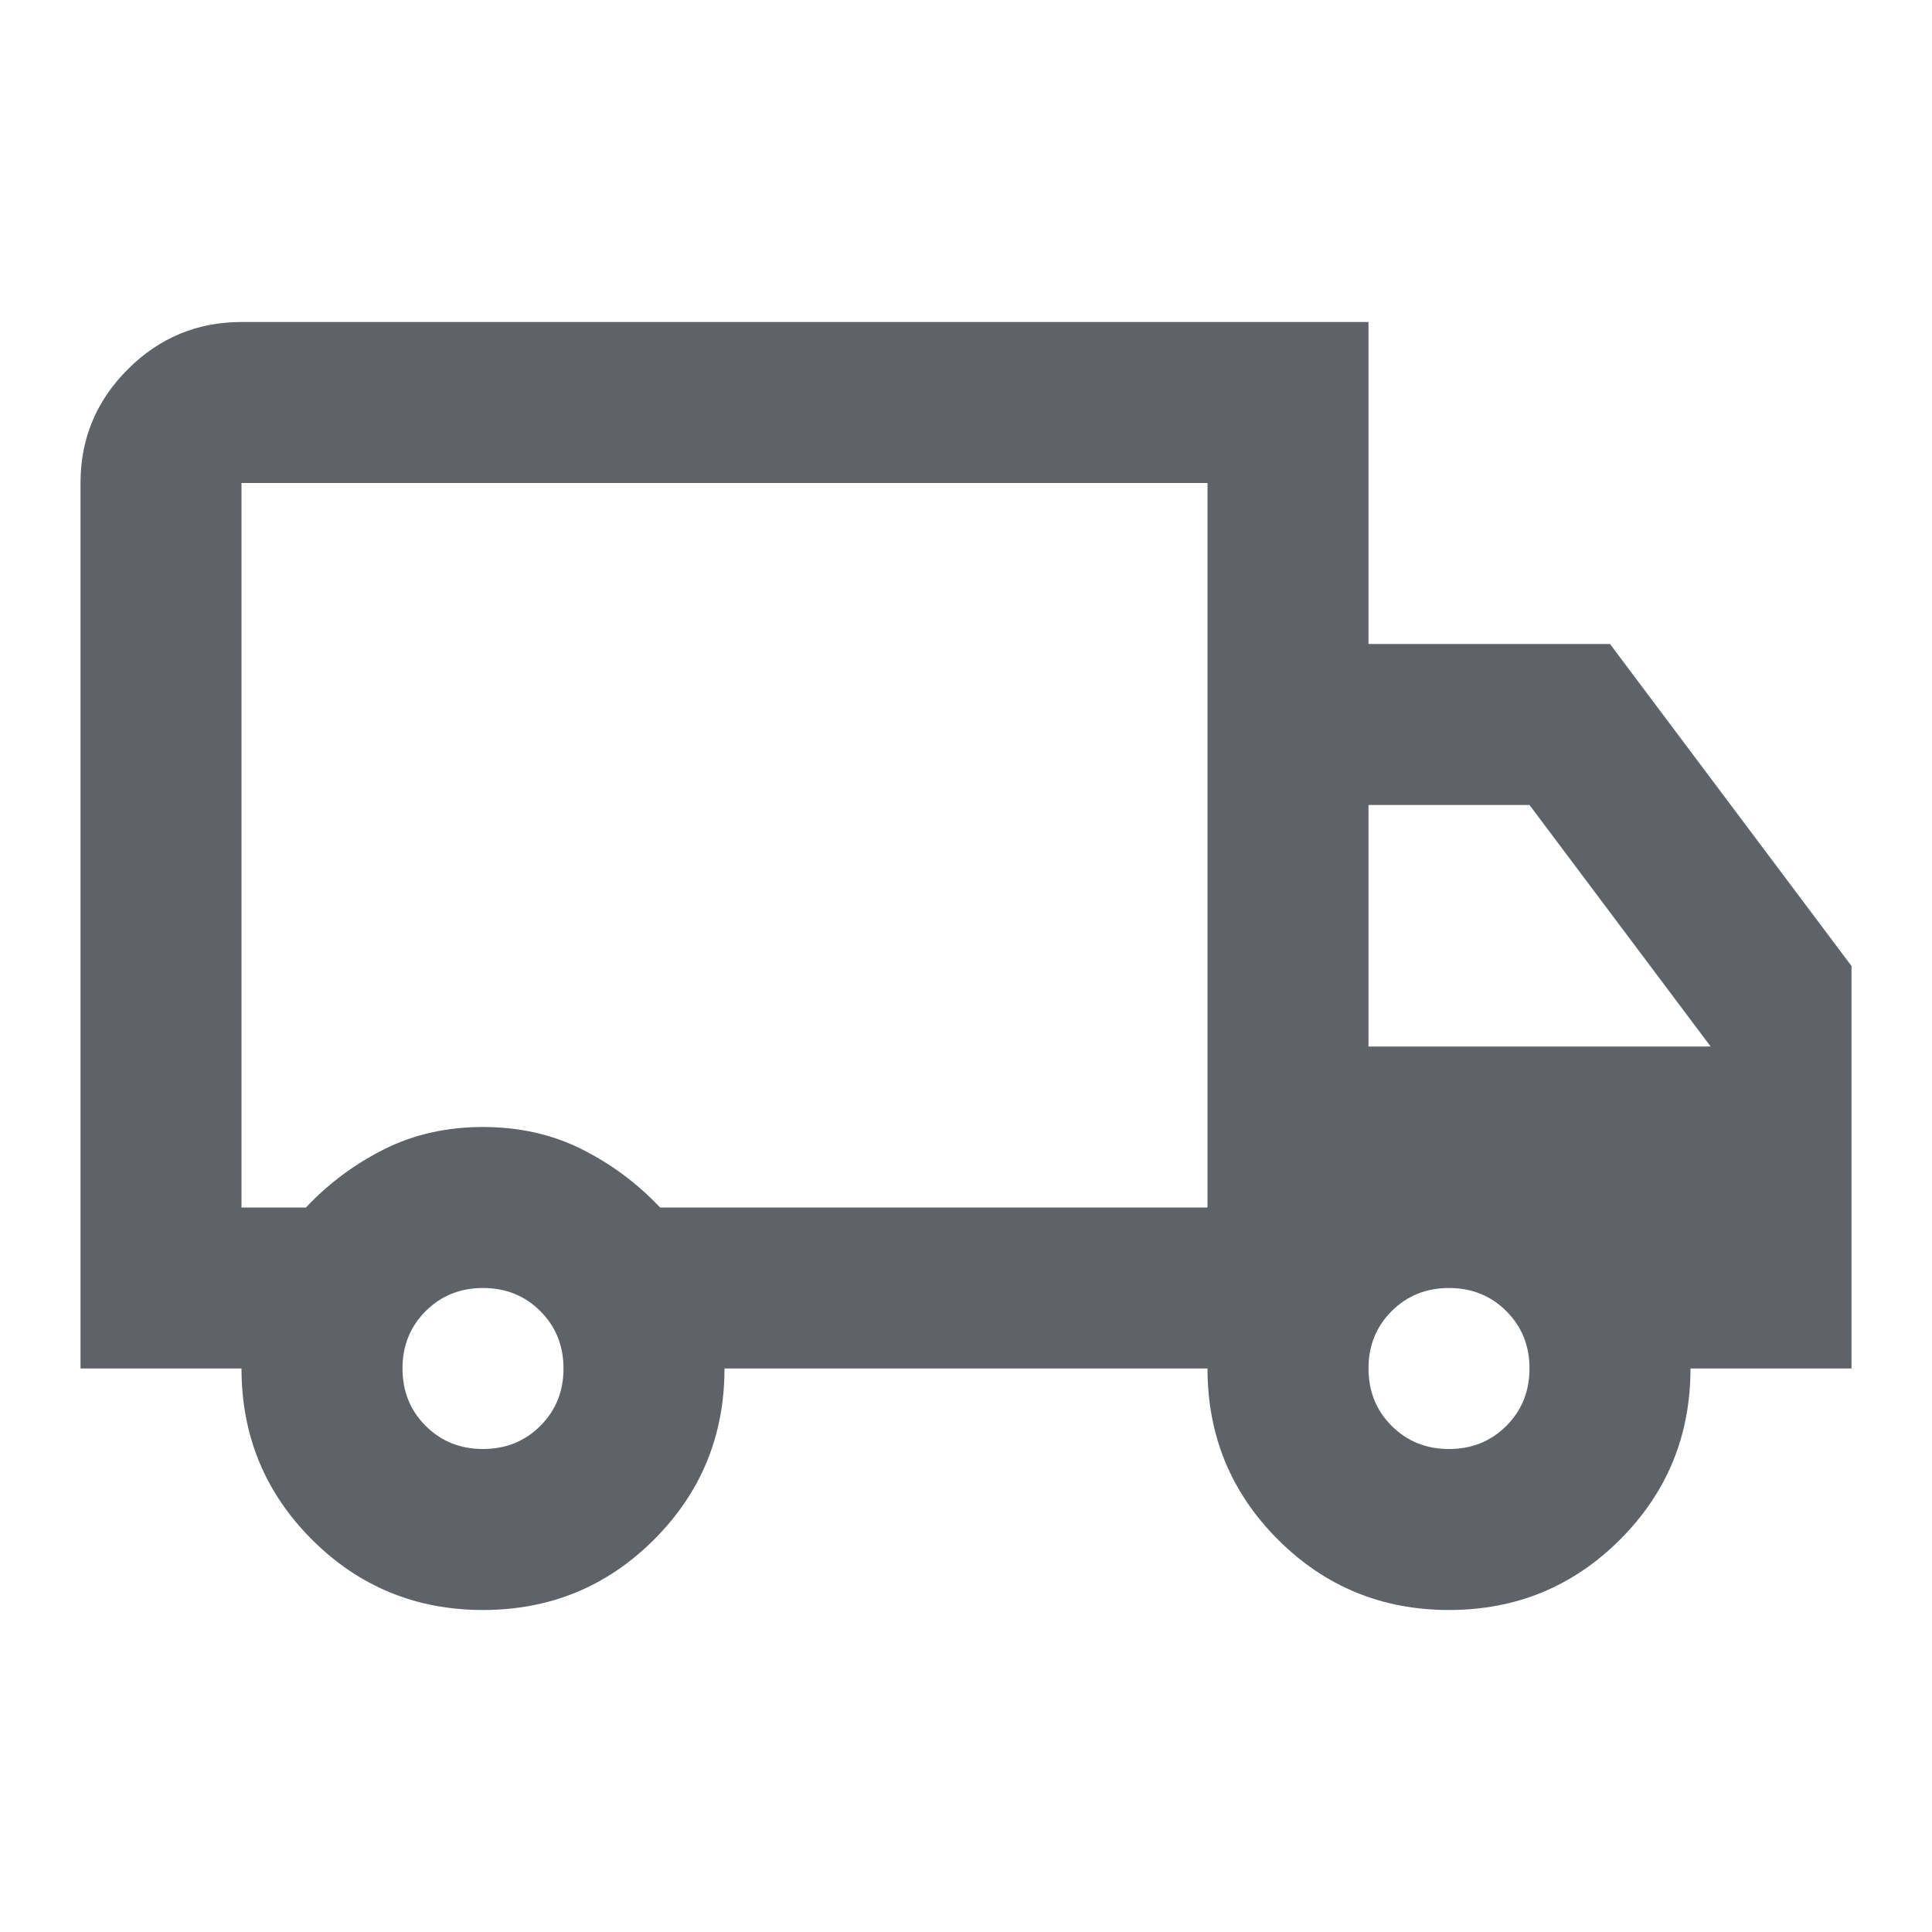
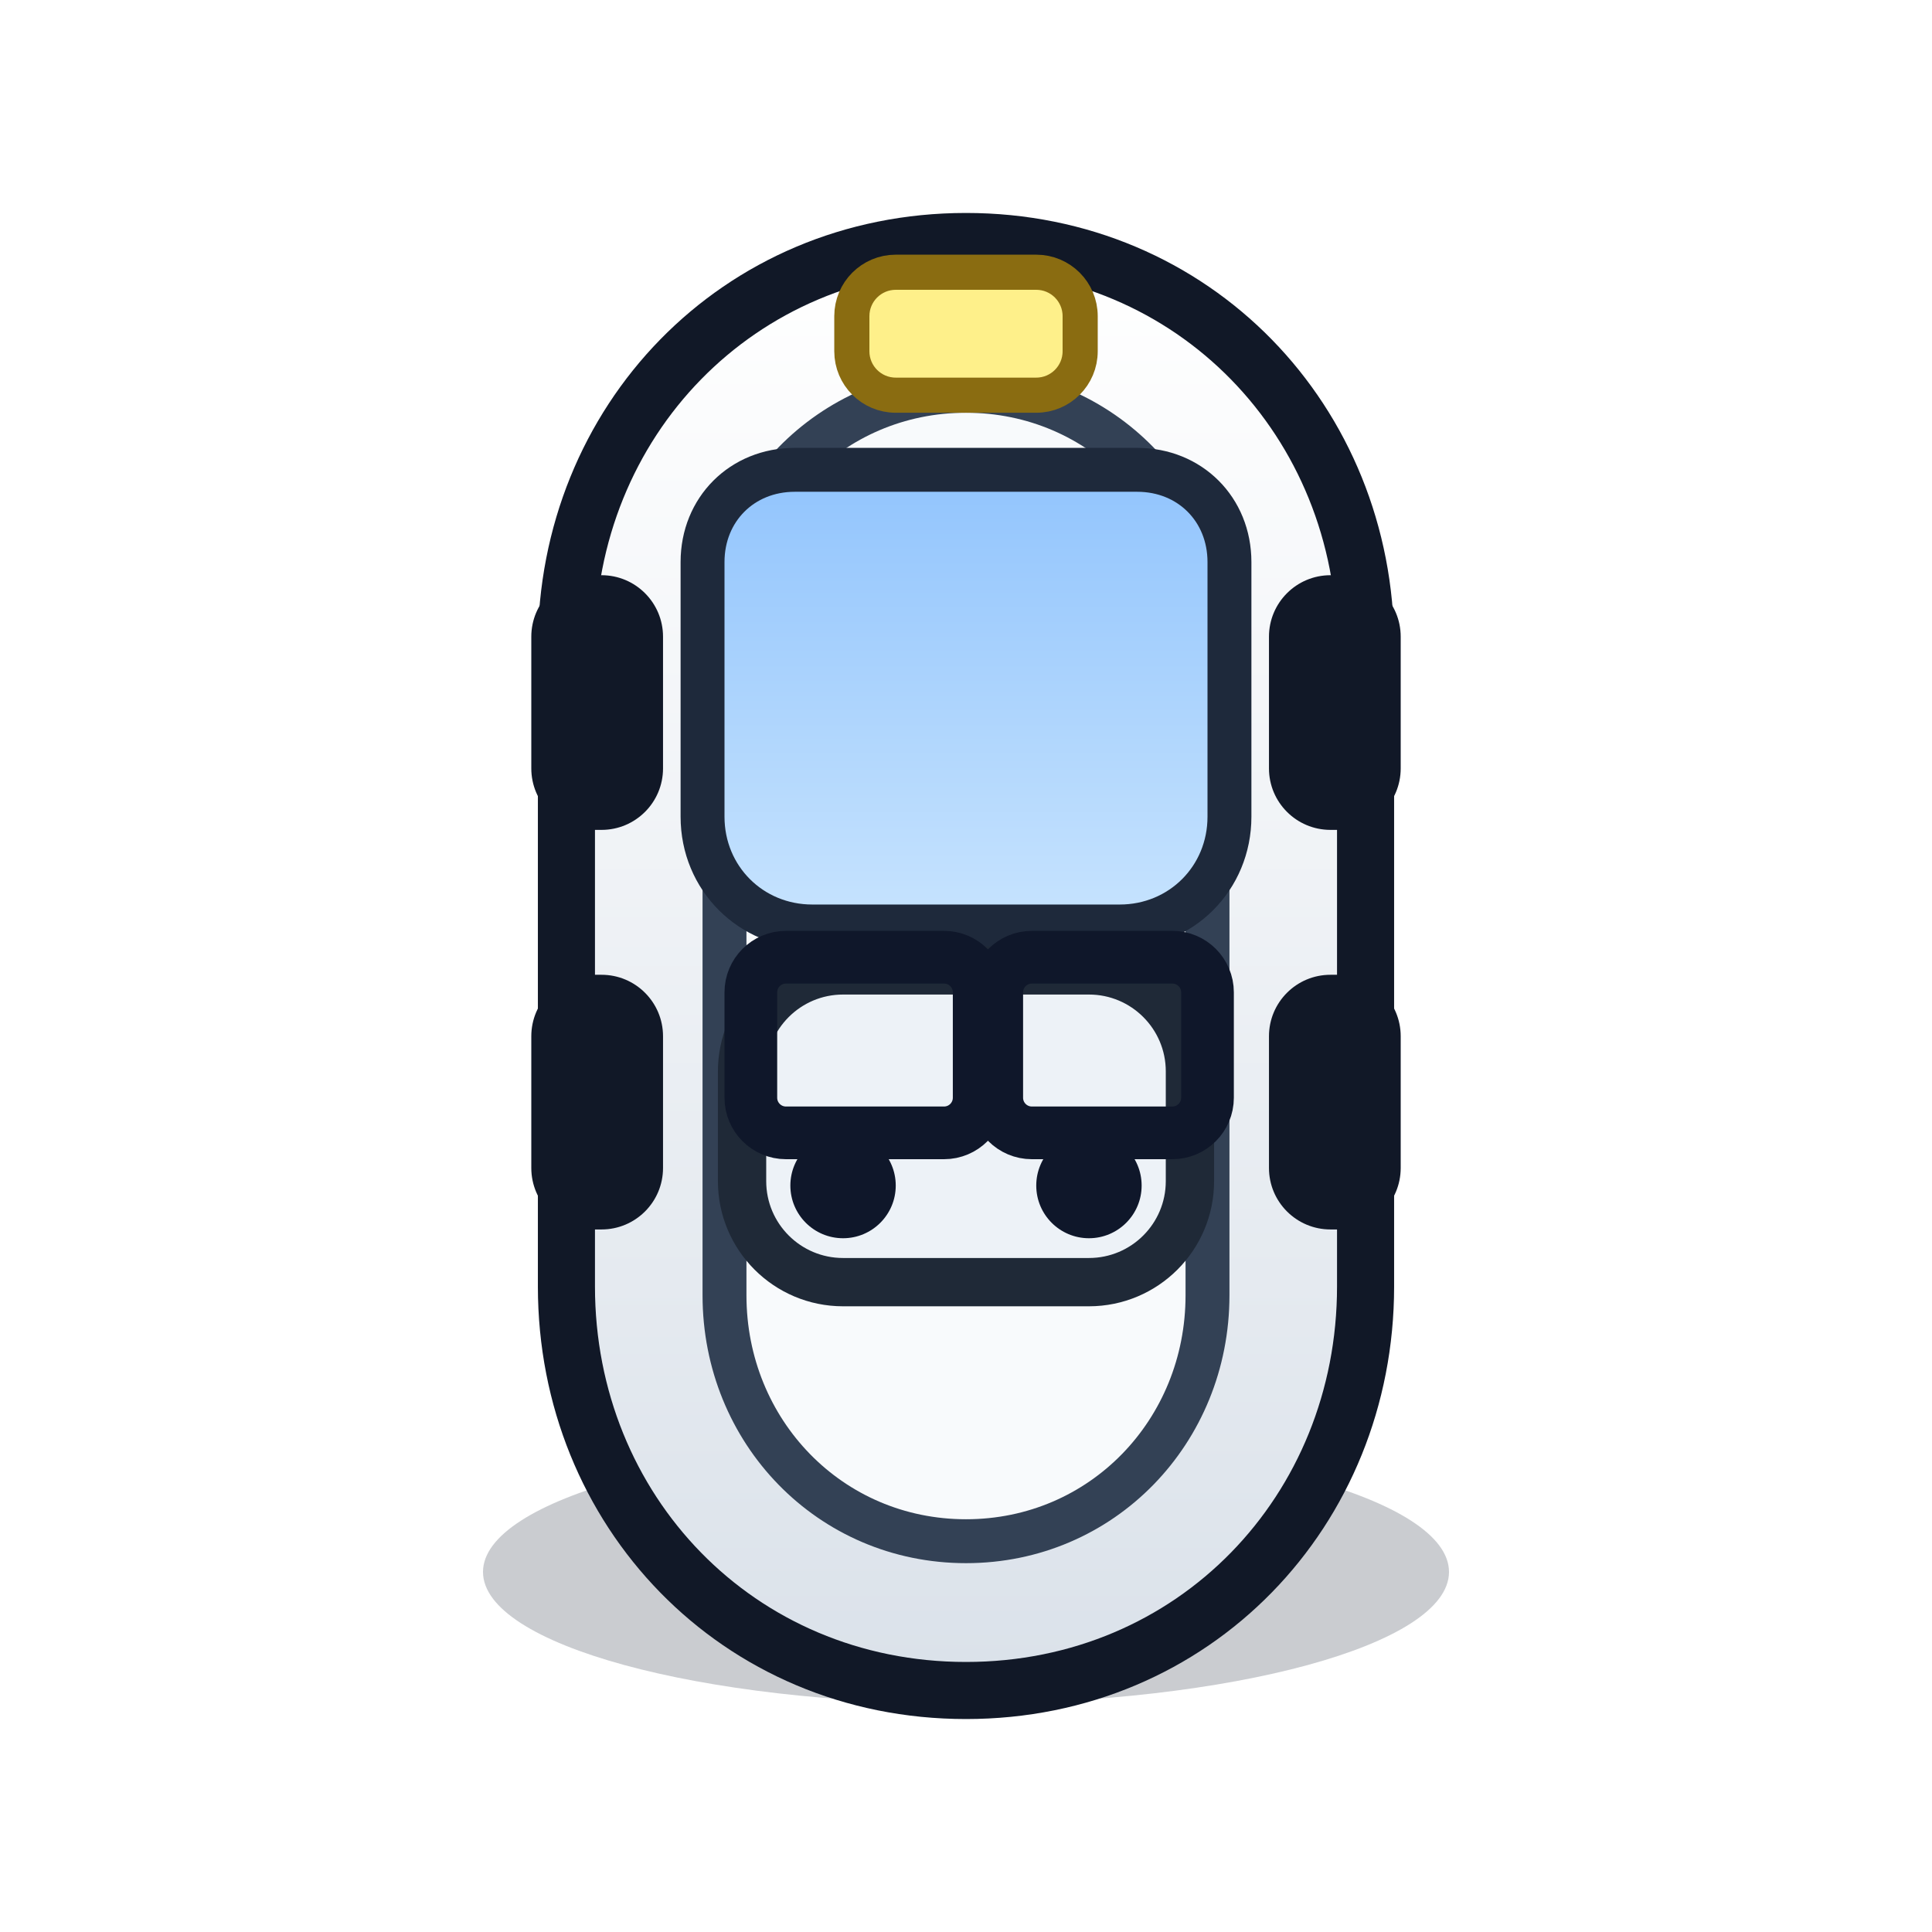
- <svg xmlns="http://www.w3.org/2000/svg" height="24px" viewBox="0 -960 960 960" width="24px" fill="#5f6368">
-   <path d="M240-160q-50 0-85-35t-35-85H40v-440q0-33 23.5-56.5T120-800h560v160h120l120 160v200h-80q0 50-35 85t-85 35q-50 0-85-35t-35-85H360q0 50-35 85t-85 35Zm0-80q17 0 28.5-11.5T280-280q0-17-11.5-28.5T240-320q-17 0-28.5 11.5T200-280q0 17 11.5 28.5T240-240ZM120-360h32q17-18 39-29t49-11q27 0 49 11t39 29h272v-360H120v360Zm600 120q17 0 28.5-11.5T760-280q0-17-11.5-28.5T720-320q-17 0-28.5 11.5T680-280q0 17 11.5 28.5T720-240Zm-40-200h170l-90-120h-80v120ZM360-540Z" />
+ <svg xmlns="http://www.w3.org/2000/svg" width="44" height="44" viewBox="0 0 44 44">
+   <defs>
+     <linearGradient id="body" x1="22" y1="6" x2="22" y2="38" gradientUnits="userSpaceOnUse">
+       <stop offset="0" stop-color="#ffffff" />
+       <stop offset="1" stop-color="#dbe2ea" />
+     </linearGradient>
+     <linearGradient id="glass" x1="22" y1="11" x2="22" y2="26" gradientUnits="userSpaceOnUse">
+       <stop offset="0" stop-color="#93c5fd" />
+       <stop offset="1" stop-color="#e0f2fe" />
+     </linearGradient>
+   </defs>
+   <ellipse cx="22" cy="35.8" rx="11" ry="3" fill="#0f172a" fill-opacity="0.22" />
+   <path d="M22 5.5C16.8 5.5 12.9 9.6 12.9 14.7V29.3C12.9 34.4 16.8 38.5 22 38.5C27.2 38.5 31.1 34.4 31.1 29.3V14.7C31.1 9.6 27.2 5.5 22 5.5Z" fill="url(#body)" stroke="#111827" stroke-width="1.3" />
+   <path d="M22 8.9C18.9 8.9 16.5 11.4 16.5 14.5V29.5C16.5 32.6 18.9 35.1 22 35.1C25.1 35.1 27.5 32.6 27.5 29.5V14.5C27.5 11.4 25.1 8.9 22 8.9Z" fill="#f8fafc" stroke="#334155" stroke-width="1" />
+   <path d="M18.1 10.7H25.9C27.1 10.7 28 11.6 28 12.8V18.6C28 20 26.9 21.1 25.5 21.1H18.5C17.1 21.1 16 20 16 18.6V12.8C16 11.6 16.9 10.7 18.1 10.7Z" fill="url(#glass)" stroke="#1e293b" stroke-width="1" />
+   <rect x="16.9" y="22.1" width="10.2" height="7.1" rx="2.3" fill="#edf2f7" stroke="#1f2937" stroke-width="1.1" />
+   <rect x="19.4" y="6.2" width="5.2" height="2.8" rx="1" fill="#fef08a" stroke="#8a6c11" stroke-width="0.8" />
+   <rect x="12.1" y="13.1" width="3" height="5.8" rx="1.4" fill="#111827" />
+   <rect x="28.9" y="13.1" width="3" height="5.8" rx="1.4" fill="#111827" />
+   <rect x="12.1" y="22.2" width="3" height="5.8" rx="1.4" fill="#111827" />
+   <rect x="28.9" y="22.2" width="3" height="5.8" rx="1.4" fill="#111827" />
+   <rect x="17.1" y="21.8" width="5.2" height="4" rx="0.8" fill="none" stroke="#0f172a" stroke-width="1.2" />
+   <rect x="22.7" y="21.8" width="4.8" height="4" rx="0.8" fill="none" stroke="#0f172a" stroke-width="1.2" />
+   <circle cx="19.2" cy="27" r="1.2" fill="#0f172a" />
+   <circle cx="24.8" cy="27" r="1.2" fill="#0f172a" />
</svg>
